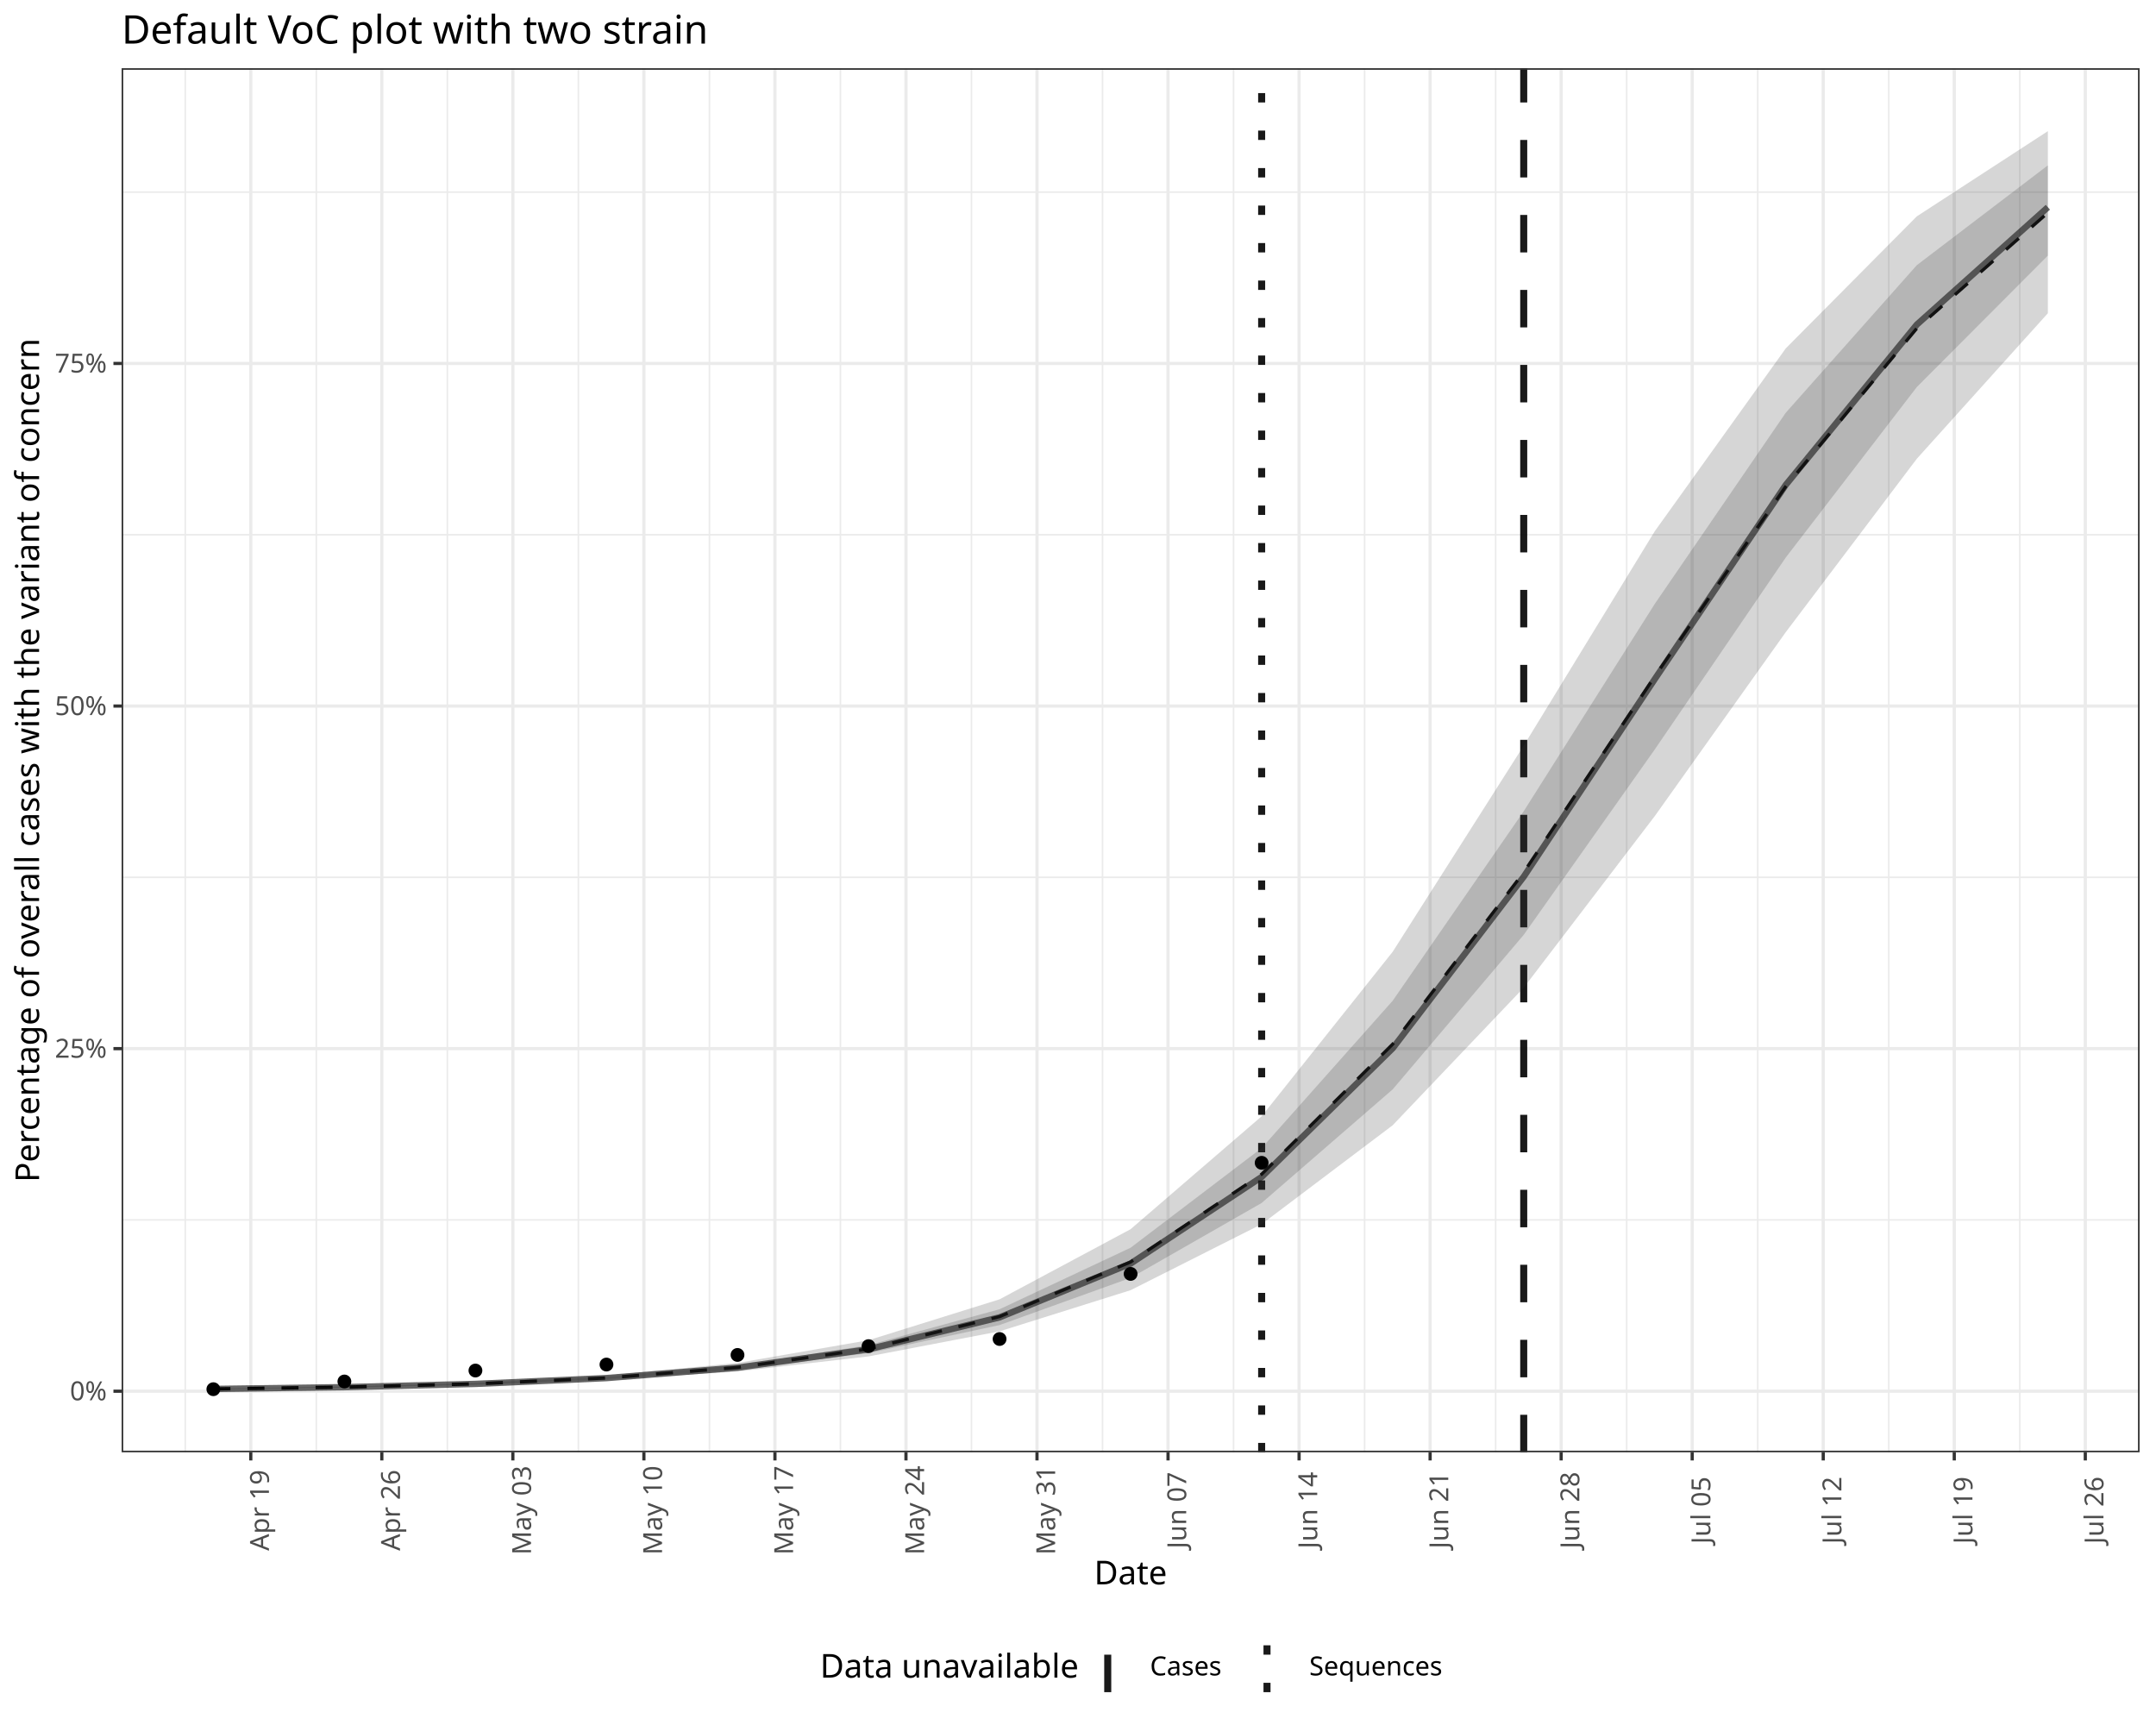
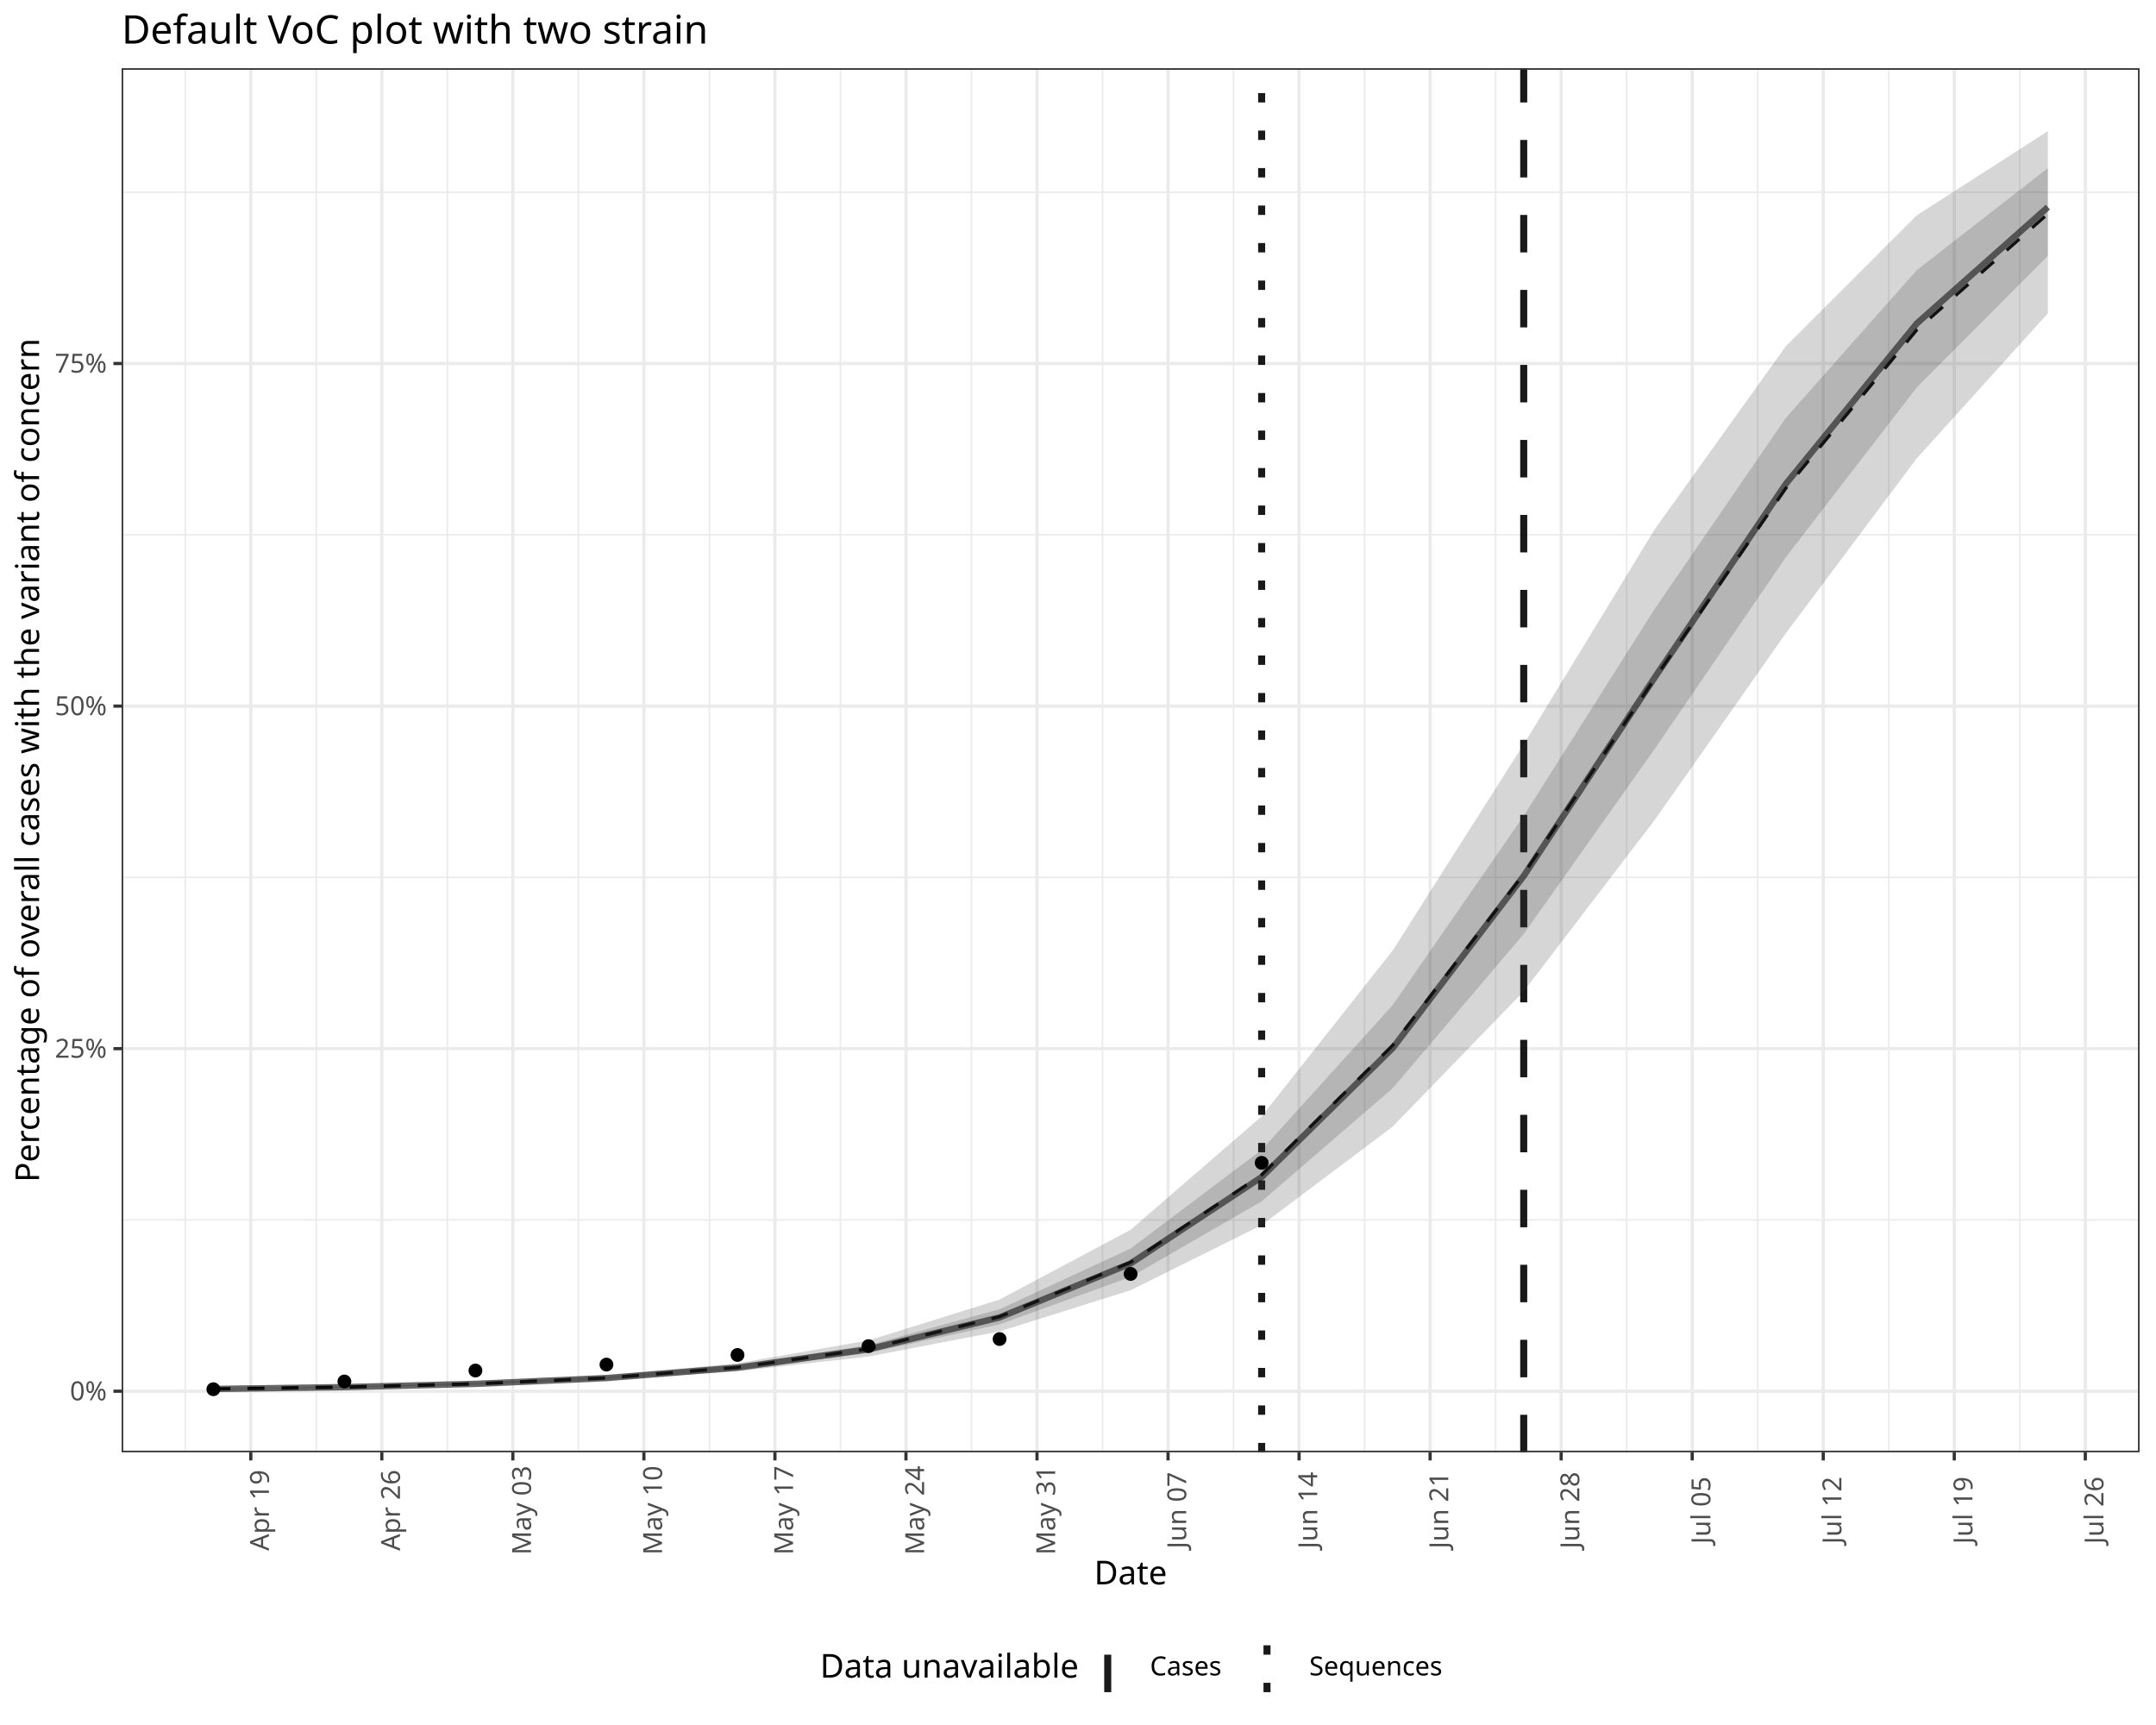
<svg xmlns="http://www.w3.org/2000/svg" class="svglite" data-engine-version="2.0" width="720.00pt" height="576.00pt" viewBox="0 0 720.00 576.00">
  <defs>
    <style type="text/css">
    .svglite line, .svglite polyline, .svglite polygon, .svglite path, .svglite rect, .svglite circle {
      fill: none;
      stroke: #000000;
      stroke-linecap: round;
      stroke-linejoin: round;
      stroke-miterlimit: 10.00;
    }
  </style>
  </defs>
  <rect width="100%" height="100%" style="stroke: none; fill: #FFFFFF;" />
  <defs>
    <clipPath id="cpMC4wMHw3MjAuMDB8MC4wMHw1NzYuMDA=">
      <rect x="0.00" y="0.00" width="720.00" height="576.00" />
    </clipPath>
  </defs>
  <g clip-path="url(#cpMC4wMHw3MjAuMDB8MC4wMHw1NzYuMDA=)">
    <rect x="0.00" y="0.00" width="720.00" height="576.00" style="stroke-width: 1.07; stroke: #FFFFFF; fill: #FFFFFF;" />
  </g>
  <defs>
    <clipPath id="cpNDAuNjJ8NzE0LjUyfDIyLjc4fDQ4NC45Mw==">
      <rect x="40.62" y="22.78" width="673.90" height="462.15" />
    </clipPath>
  </defs>
  <g clip-path="url(#cpNDAuNjJ8NzE0LjUyfDIyLjc4fDQ4NC45Mw==)">
    <rect x="40.62" y="22.78" width="673.90" height="462.15" style="stroke-width: 1.07; stroke: none; fill: #FFFFFF;" />
-     <polyline points="40.62,407.34 714.52,407.34 " style="stroke-width: 0.53; stroke: #EBEBEB; stroke-linecap: butt;" />
-     <polyline points="40.62,292.95 714.52,292.95 " style="stroke-width: 0.53; stroke: #EBEBEB; stroke-linecap: butt;" />
-     <polyline points="40.62,178.56 714.52,178.56 " style="stroke-width: 0.53; stroke: #EBEBEB; stroke-linecap: butt;" />
-     <polyline points="40.62,64.16 714.52,64.16 " style="stroke-width: 0.53; stroke: #EBEBEB; stroke-linecap: butt;" />
+     <polyline points="40.62,407.35 714.52,407.35 " style="stroke-width: 0.53; stroke: #EBEBEB; stroke-linecap: butt;" />
+     <polyline points="40.62,292.96 714.52,292.96 " style="stroke-width: 0.53; stroke: #EBEBEB; stroke-linecap: butt;" />
+     <polyline points="40.62,178.57 714.52,178.57 " style="stroke-width: 0.53; stroke: #EBEBEB; stroke-linecap: butt;" />
+     <polyline points="40.62,64.18 714.52,64.18 " style="stroke-width: 0.53; stroke: #EBEBEB; stroke-linecap: butt;" />
    <polyline points="61.87,484.93 61.87,22.78 " style="stroke-width: 0.53; stroke: #EBEBEB; stroke-linecap: butt;" />
    <polyline points="105.63,484.93 105.63,22.78 " style="stroke-width: 0.53; stroke: #EBEBEB; stroke-linecap: butt;" />
    <polyline points="149.39,484.93 149.39,22.78 " style="stroke-width: 0.53; stroke: #EBEBEB; stroke-linecap: butt;" />
    <polyline points="193.15,484.93 193.15,22.78 " style="stroke-width: 0.53; stroke: #EBEBEB; stroke-linecap: butt;" />
    <polyline points="236.91,484.93 236.91,22.78 " style="stroke-width: 0.53; stroke: #EBEBEB; stroke-linecap: butt;" />
    <polyline points="280.67,484.93 280.67,22.78 " style="stroke-width: 0.53; stroke: #EBEBEB; stroke-linecap: butt;" />
    <polyline points="324.43,484.93 324.43,22.78 " style="stroke-width: 0.53; stroke: #EBEBEB; stroke-linecap: butt;" />
    <polyline points="368.19,484.93 368.19,22.78 " style="stroke-width: 0.53; stroke: #EBEBEB; stroke-linecap: butt;" />
    <polyline points="411.95,484.93 411.95,22.78 " style="stroke-width: 0.53; stroke: #EBEBEB; stroke-linecap: butt;" />
    <polyline points="455.71,484.93 455.71,22.78 " style="stroke-width: 0.53; stroke: #EBEBEB; stroke-linecap: butt;" />
    <polyline points="499.47,484.93 499.47,22.78 " style="stroke-width: 0.53; stroke: #EBEBEB; stroke-linecap: butt;" />
    <polyline points="543.23,484.93 543.23,22.78 " style="stroke-width: 0.53; stroke: #EBEBEB; stroke-linecap: butt;" />
    <polyline points="586.99,484.93 586.99,22.78 " style="stroke-width: 0.53; stroke: #EBEBEB; stroke-linecap: butt;" />
    <polyline points="630.75,484.93 630.75,22.78 " style="stroke-width: 0.53; stroke: #EBEBEB; stroke-linecap: butt;" />
    <polyline points="674.51,484.93 674.51,22.78 " style="stroke-width: 0.53; stroke: #EBEBEB; stroke-linecap: butt;" />
-     <polyline points="40.62,464.54 714.52,464.54 " style="stroke-width: 1.07; stroke: #EBEBEB; stroke-linecap: butt;" />
-     <polyline points="40.62,350.15 714.52,350.15 " style="stroke-width: 1.07; stroke: #EBEBEB; stroke-linecap: butt;" />
-     <polyline points="40.62,235.75 714.52,235.75 " style="stroke-width: 1.07; stroke: #EBEBEB; stroke-linecap: butt;" />
-     <polyline points="40.62,121.36 714.52,121.36 " style="stroke-width: 1.07; stroke: #EBEBEB; stroke-linecap: butt;" />
+     <polyline points="40.62,464.55 714.52,464.55 " style="stroke-width: 1.07; stroke: #EBEBEB; stroke-linecap: butt;" />
+     <polyline points="40.62,350.16 714.52,350.16 " style="stroke-width: 1.07; stroke: #EBEBEB; stroke-linecap: butt;" />
+     <polyline points="40.62,235.77 714.52,235.77 " style="stroke-width: 1.07; stroke: #EBEBEB; stroke-linecap: butt;" />
+     <polyline points="40.62,121.38 714.52,121.38 " style="stroke-width: 1.07; stroke: #EBEBEB; stroke-linecap: butt;" />
    <polyline points="83.75,484.93 83.75,22.78 " style="stroke-width: 1.07; stroke: #EBEBEB; stroke-linecap: butt;" />
    <polyline points="127.51,484.93 127.51,22.78 " style="stroke-width: 1.07; stroke: #EBEBEB; stroke-linecap: butt;" />
    <polyline points="171.27,484.93 171.27,22.78 " style="stroke-width: 1.07; stroke: #EBEBEB; stroke-linecap: butt;" />
    <polyline points="215.03,484.93 215.03,22.78 " style="stroke-width: 1.07; stroke: #EBEBEB; stroke-linecap: butt;" />
    <polyline points="258.79,484.93 258.79,22.78 " style="stroke-width: 1.07; stroke: #EBEBEB; stroke-linecap: butt;" />
    <polyline points="302.55,484.93 302.55,22.78 " style="stroke-width: 1.07; stroke: #EBEBEB; stroke-linecap: butt;" />
    <polyline points="346.31,484.93 346.31,22.78 " style="stroke-width: 1.07; stroke: #EBEBEB; stroke-linecap: butt;" />
    <polyline points="390.07,484.93 390.07,22.78 " style="stroke-width: 1.07; stroke: #EBEBEB; stroke-linecap: butt;" />
    <polyline points="433.83,484.93 433.83,22.78 " style="stroke-width: 1.07; stroke: #EBEBEB; stroke-linecap: butt;" />
    <polyline points="477.59,484.93 477.59,22.78 " style="stroke-width: 1.07; stroke: #EBEBEB; stroke-linecap: butt;" />
    <polyline points="521.35,484.93 521.35,22.78 " style="stroke-width: 1.07; stroke: #EBEBEB; stroke-linecap: butt;" />
    <polyline points="565.11,484.93 565.11,22.78 " style="stroke-width: 1.07; stroke: #EBEBEB; stroke-linecap: butt;" />
    <polyline points="608.87,484.93 608.87,22.78 " style="stroke-width: 1.07; stroke: #EBEBEB; stroke-linecap: butt;" />
    <polyline points="652.63,484.93 652.63,22.78 " style="stroke-width: 1.07; stroke: #EBEBEB; stroke-linecap: butt;" />
    <polyline points="696.39,484.93 696.39,22.78 " style="stroke-width: 1.07; stroke: #EBEBEB; stroke-linecap: butt;" />
    <line x1="508.85" y1="484.93" x2="508.85" y2="22.78" style="stroke-width: 2.35; stroke: #000000; stroke-opacity: 0.90; stroke-dasharray: 12.52,12.52; stroke-linecap: butt;" />
    <line x1="421.33" y1="484.93" x2="421.33" y2="22.78" style="stroke-width: 2.35; stroke: #000000; stroke-opacity: 0.90; stroke-dasharray: 3.13,9.39; stroke-linecap: butt;" />
-     <polyline points="71.25,463.79 115.01,463.19 158.77,462.10 202.53,460.16 246.29,456.68 290.05,450.53 333.81,439.88 377.57,421.92 421.33,393.01 465.09,350.04 508.85,292.75 552.61,226.77 596.37,161.90 640.13,108.38 683.89,69.20 " style="stroke-width: 2.13; stroke: #000000; stroke-opacity: 0.60; stroke-linecap: butt;" />
-     <polyline points="71.25,463.78 115.01,463.17 158.77,462.08 202.53,460.12 246.29,456.62 290.05,450.42 333.81,439.63 377.57,421.39 421.33,392.09 465.09,348.66 508.85,291.30 552.61,225.89 596.37,162.42 640.13,109.63 683.89,71.02 " style="stroke-width: 1.07; stroke-dasharray: 5.69,5.69; stroke-linecap: butt;" />
-     <polygon points="71.25,463.61 115.01,462.90 158.77,461.63 202.53,459.32 246.29,455.11 290.05,447.51 333.81,433.86 377.57,410.44 421.33,372.74 465.09,317.81 508.85,248.98 552.61,177.39 596.37,116.32 640.13,72.24 683.89,43.79 683.89,104.59 640.13,153.18 596.37,211.07 552.61,272.51 508.85,329.80 465.09,375.74 421.33,408.76 377.57,430.81 333.81,444.55 290.05,452.92 246.29,457.94 202.53,460.81 158.77,462.47 115.01,463.40 71.25,463.93 " style="stroke-width: 0.00; stroke: none; fill: #333333; fill-opacity: 0.20;" />
-     <polyline points="71.25,463.61 115.01,462.90 158.77,461.63 202.53,459.32 246.29,455.11 290.05,447.51 333.81,433.86 377.57,410.44 421.33,372.74 465.09,317.81 508.85,248.98 552.61,177.39 596.37,116.32 640.13,72.24 683.89,43.79 " style="stroke-width: 0.43; stroke: none;" />
-     <polyline points="683.89,104.59 640.13,153.18 596.37,211.07 552.61,272.51 508.85,329.80 465.09,375.74 421.33,408.76 377.57,430.81 333.81,444.55 290.05,452.92 246.29,457.94 202.53,460.81 158.77,462.47 115.01,463.40 71.25,463.93 " style="stroke-width: 0.43; stroke: none;" />
-     <polygon points="71.25,463.71 115.01,463.06 158.77,461.88 202.53,459.78 246.29,455.95 290.05,449.16 333.81,437.17 377.57,416.63 421.33,383.36 465.09,334.16 508.85,270.88 552.61,201.65 596.37,137.81 640.13,88.54 683.89,55.21 683.89,85.35 640.13,129.24 596.37,186.15 552.61,250.26 508.85,312.15 465.09,363.76 421.33,401.69 377.57,426.70 333.81,442.45 290.05,451.83 246.29,457.32 202.53,460.48 158.77,462.29 115.01,463.30 71.25,463.86 " style="stroke-width: 0.00; stroke: none; fill: #333333; fill-opacity: 0.20;" />
-     <polyline points="71.25,463.71 115.01,463.06 158.77,461.88 202.53,459.78 246.29,455.95 290.05,449.16 333.81,437.17 377.57,416.63 421.33,383.36 465.09,334.16 508.85,270.88 552.61,201.65 596.37,137.81 640.13,88.54 683.89,55.21 " style="stroke-width: 1.07; stroke: none;" />
-     <polyline points="683.89,85.35 640.13,129.24 596.37,186.15 552.61,250.26 508.85,312.15 465.09,363.76 421.33,401.69 377.57,426.70 333.81,442.45 290.05,451.83 246.29,457.32 202.53,460.48 158.77,462.29 115.01,463.30 71.25,463.86 " style="stroke-width: 1.07; stroke: none;" />
-     <circle cx="71.25" cy="463.87" r="1.95" style="stroke-width: 0.71; fill: #000000;" />
+     <polyline points="71.25,463.79 115.01,463.18 158.77,462.09 202.53,460.15 246.29,456.66 290.05,450.54 333.81,439.90 377.57,421.88 421.33,393.03 465.09,349.98 508.85,292.50 552.61,226.20 596.37,161.60 640.13,108.00 683.89,69.16 " style="stroke-width: 2.13; stroke: #000000; stroke-opacity: 0.60; stroke-linecap: butt;" />
+     <polyline points="71.25,463.78 115.01,463.17 158.77,462.08 202.53,460.12 246.29,456.61 290.05,450.42 333.81,439.66 377.57,421.49 421.33,392.30 465.09,349.04 508.85,291.85 552.61,226.53 596.37,163.04 640.13,110.14 683.89,71.39 " style="stroke-width: 1.07; stroke-dasharray: 5.69,5.69; stroke-linecap: butt;" />
+     <polygon points="71.25,463.62 115.01,462.91 158.77,461.64 202.53,459.38 246.29,455.20 290.05,447.59 333.81,433.93 377.57,410.64 421.33,372.77 465.09,317.37 508.85,248.53 552.61,176.71 596.37,115.63 640.13,71.89 683.89,43.79 683.89,104.63 640.13,153.01 596.37,211.47 552.61,273.77 508.85,331.02 465.09,376.19 421.33,409.08 377.57,430.83 333.81,444.57 290.05,452.95 246.29,457.90 202.53,460.80 158.77,462.46 115.01,463.40 71.25,463.93 " style="stroke-width: 0.00; stroke: none; fill: #333333; fill-opacity: 0.20;" />
+     <polyline points="71.25,463.62 115.01,462.91 158.77,461.64 202.53,459.38 246.29,455.20 290.05,447.59 333.81,433.93 377.57,410.64 421.33,372.77 465.09,317.37 508.85,248.53 552.61,176.71 596.37,115.63 640.13,71.89 683.89,43.79 " style="stroke-width: 0.43; stroke: none;" />
+     <polyline points="683.89,104.63 640.13,153.01 596.37,211.47 552.61,273.77 508.85,331.02 465.09,376.19 421.33,409.08 377.57,430.83 333.81,444.57 290.05,452.95 246.29,457.90 202.53,460.80 158.77,462.46 115.01,463.40 71.25,463.93 " style="stroke-width: 0.43; stroke: none;" />
+     <polygon points="71.25,463.71 115.01,463.05 158.77,461.87 202.53,459.75 246.29,455.94 290.05,449.16 333.81,437.16 377.57,416.90 421.33,383.95 465.09,335.61 508.85,272.43 552.61,203.28 596.37,139.56 640.13,90.19 683.89,56.13 683.89,85.41 640.13,129.35 596.37,186.08 552.61,250.04 508.85,311.86 465.09,363.37 421.33,401.15 377.57,426.40 333.81,442.22 290.05,451.76 246.29,457.29 202.53,460.49 158.77,462.28 115.01,463.30 71.25,463.86 " style="stroke-width: 0.00; stroke: none; fill: #333333; fill-opacity: 0.20;" />
+     <polyline points="71.25,463.71 115.01,463.05 158.77,461.87 202.53,459.75 246.29,455.94 290.05,449.16 333.81,437.16 377.57,416.90 421.33,383.95 465.09,335.61 508.85,272.43 552.61,203.28 596.37,139.56 640.13,90.19 683.89,56.13 " style="stroke-width: 1.07; stroke: none;" />
+     <polyline points="683.89,85.41 640.13,129.35 596.37,186.08 552.61,250.04 508.85,311.86 465.09,363.37 421.33,401.15 377.57,426.40 333.81,442.22 290.05,451.76 246.29,457.29 202.53,460.49 158.77,462.28 115.01,463.30 71.25,463.86 " style="stroke-width: 1.07; stroke: none;" />
+     <circle cx="71.25" cy="463.88" r="1.95" style="stroke-width: 0.71; fill: #000000;" />
    <circle cx="115.01" cy="461.30" r="1.95" style="stroke-width: 0.71; fill: #000000;" />
    <circle cx="158.77" cy="457.64" r="1.95" style="stroke-width: 0.71; fill: #000000;" />
-     <circle cx="202.53" cy="455.64" r="1.95" style="stroke-width: 0.71; fill: #000000;" />
-     <circle cx="246.29" cy="452.43" r="1.95" style="stroke-width: 0.71; fill: #000000;" />
+     <circle cx="202.53" cy="455.65" r="1.95" style="stroke-width: 0.71; fill: #000000;" />
+     <circle cx="246.29" cy="452.44" r="1.95" style="stroke-width: 0.71; fill: #000000;" />
    <circle cx="290.05" cy="449.49" r="1.95" style="stroke-width: 0.71; fill: #000000;" />
-     <circle cx="333.81" cy="447.11" r="1.95" style="stroke-width: 0.71; fill: #000000;" />
-     <circle cx="377.57" cy="425.37" r="1.95" style="stroke-width: 0.71; fill: #000000;" />
-     <circle cx="421.33" cy="388.28" r="1.95" style="stroke-width: 0.71; fill: #000000;" />
+     <circle cx="333.81" cy="447.12" r="1.95" style="stroke-width: 0.71; fill: #000000;" />
+     <circle cx="377.57" cy="425.38" r="1.95" style="stroke-width: 0.71; fill: #000000;" />
+     <circle cx="421.33" cy="388.29" r="1.95" style="stroke-width: 0.71; fill: #000000;" />
    <rect x="40.62" y="22.78" width="673.90" height="462.15" style="stroke-width: 1.07; stroke: #333333;" />
  </g>
  <g clip-path="url(#cpMC4wMHw3MjAuMDB8MC4wMHw1NzYuMDA=)">
-     <text x="35.69" y="467.57" text-anchor="end" style="font-size: 8.80px; fill: #4D4D4D; font-family: sans;" textLength="12.72px" lengthAdjust="spacingAndGlyphs">0%</text>
-     <text x="35.69" y="353.18" text-anchor="end" style="font-size: 8.80px; fill: #4D4D4D; font-family: sans;" textLength="17.61px" lengthAdjust="spacingAndGlyphs">25%</text>
-     <text x="35.69" y="238.78" text-anchor="end" style="font-size: 8.80px; fill: #4D4D4D; font-family: sans;" textLength="17.61px" lengthAdjust="spacingAndGlyphs">50%</text>
-     <text x="35.69" y="124.39" text-anchor="end" style="font-size: 8.80px; fill: #4D4D4D; font-family: sans;" textLength="17.61px" lengthAdjust="spacingAndGlyphs">75%</text>
-     <polyline points="37.88,464.54 40.62,464.54 " style="stroke-width: 1.07; stroke: #333333; stroke-linecap: butt;" />
-     <polyline points="37.88,350.15 40.62,350.15 " style="stroke-width: 1.07; stroke: #333333; stroke-linecap: butt;" />
-     <polyline points="37.88,235.75 40.62,235.75 " style="stroke-width: 1.07; stroke: #333333; stroke-linecap: butt;" />
-     <polyline points="37.88,121.36 40.62,121.36 " style="stroke-width: 1.07; stroke: #333333; stroke-linecap: butt;" />
+     <text x="35.69" y="467.58" text-anchor="end" style="font-size: 8.80px; fill: #4D4D4D; font-family: sans;" textLength="12.72px" lengthAdjust="spacingAndGlyphs">0%</text>
+     <text x="35.69" y="353.19" text-anchor="end" style="font-size: 8.80px; fill: #4D4D4D; font-family: sans;" textLength="17.61px" lengthAdjust="spacingAndGlyphs">25%</text>
+     <text x="35.69" y="238.80" text-anchor="end" style="font-size: 8.80px; fill: #4D4D4D; font-family: sans;" textLength="17.61px" lengthAdjust="spacingAndGlyphs">50%</text>
+     <text x="35.69" y="124.41" text-anchor="end" style="font-size: 8.80px; fill: #4D4D4D; font-family: sans;" textLength="17.61px" lengthAdjust="spacingAndGlyphs">75%</text>
+     <polyline points="37.88,464.55 40.62,464.55 " style="stroke-width: 1.07; stroke: #333333; stroke-linecap: butt;" />
+     <polyline points="37.88,350.16 40.62,350.16 " style="stroke-width: 1.07; stroke: #333333; stroke-linecap: butt;" />
+     <polyline points="37.88,235.77 40.62,235.77 " style="stroke-width: 1.07; stroke: #333333; stroke-linecap: butt;" />
+     <polyline points="37.88,121.38 40.62,121.38 " style="stroke-width: 1.07; stroke: #333333; stroke-linecap: butt;" />
    <polyline points="83.75,487.67 83.75,484.93 " style="stroke-width: 1.07; stroke: #333333; stroke-linecap: butt;" />
    <polyline points="127.51,487.67 127.51,484.93 " style="stroke-width: 1.07; stroke: #333333; stroke-linecap: butt;" />
    <polyline points="171.27,487.67 171.27,484.93 " style="stroke-width: 1.07; stroke: #333333; stroke-linecap: butt;" />
    <polyline points="215.03,487.67 215.03,484.93 " style="stroke-width: 1.07; stroke: #333333; stroke-linecap: butt;" />
    <polyline points="258.79,487.67 258.79,484.93 " style="stroke-width: 1.07; stroke: #333333; stroke-linecap: butt;" />
    <polyline points="302.55,487.67 302.55,484.93 " style="stroke-width: 1.07; stroke: #333333; stroke-linecap: butt;" />
    <polyline points="346.31,487.67 346.31,484.93 " style="stroke-width: 1.07; stroke: #333333; stroke-linecap: butt;" />
    <polyline points="390.07,487.67 390.07,484.93 " style="stroke-width: 1.07; stroke: #333333; stroke-linecap: butt;" />
    <polyline points="433.83,487.67 433.83,484.93 " style="stroke-width: 1.07; stroke: #333333; stroke-linecap: butt;" />
    <polyline points="477.59,487.67 477.59,484.93 " style="stroke-width: 1.07; stroke: #333333; stroke-linecap: butt;" />
    <polyline points="521.35,487.67 521.35,484.93 " style="stroke-width: 1.07; stroke: #333333; stroke-linecap: butt;" />
    <polyline points="565.11,487.67 565.11,484.93 " style="stroke-width: 1.07; stroke: #333333; stroke-linecap: butt;" />
    <polyline points="608.87,487.67 608.87,484.93 " style="stroke-width: 1.07; stroke: #333333; stroke-linecap: butt;" />
    <polyline points="652.63,487.67 652.63,484.93 " style="stroke-width: 1.07; stroke: #333333; stroke-linecap: butt;" />
    <polyline points="696.39,487.67 696.39,484.93 " style="stroke-width: 1.07; stroke: #333333; stroke-linecap: butt;" />
    <text transform="translate(89.81,504.30) rotate(-90)" text-anchor="middle" style="font-size: 8.80px; fill: #4D4D4D; font-family: sans;" textLength="25.93px" lengthAdjust="spacingAndGlyphs">Apr 19</text>
    <text transform="translate(133.57,504.30) rotate(-90)" text-anchor="middle" style="font-size: 8.80px; fill: #4D4D4D; font-family: sans;" textLength="25.93px" lengthAdjust="spacingAndGlyphs">Apr 26</text>
    <text transform="translate(177.33,504.30) rotate(-90)" text-anchor="middle" style="font-size: 8.80px; fill: #4D4D4D; font-family: sans;" textLength="28.87px" lengthAdjust="spacingAndGlyphs">May 03</text>
    <text transform="translate(221.09,504.30) rotate(-90)" text-anchor="middle" style="font-size: 8.80px; fill: #4D4D4D; font-family: sans;" textLength="28.87px" lengthAdjust="spacingAndGlyphs">May 10</text>
    <text transform="translate(264.85,504.30) rotate(-90)" text-anchor="middle" style="font-size: 8.80px; fill: #4D4D4D; font-family: sans;" textLength="28.87px" lengthAdjust="spacingAndGlyphs">May 17</text>
    <text transform="translate(308.61,504.30) rotate(-90)" text-anchor="middle" style="font-size: 8.80px; fill: #4D4D4D; font-family: sans;" textLength="28.87px" lengthAdjust="spacingAndGlyphs">May 24</text>
    <text transform="translate(352.37,504.30) rotate(-90)" text-anchor="middle" style="font-size: 8.80px; fill: #4D4D4D; font-family: sans;" textLength="28.87px" lengthAdjust="spacingAndGlyphs">May 31</text>
    <text transform="translate(396.13,504.30) rotate(-90)" text-anchor="middle" style="font-size: 8.80px; fill: #4D4D4D; font-family: sans;" textLength="26.43px" lengthAdjust="spacingAndGlyphs">Jun 07</text>
    <text transform="translate(439.89,504.30) rotate(-90)" text-anchor="middle" style="font-size: 8.80px; fill: #4D4D4D; font-family: sans;" textLength="26.43px" lengthAdjust="spacingAndGlyphs">Jun 14</text>
    <text transform="translate(483.65,504.30) rotate(-90)" text-anchor="middle" style="font-size: 8.80px; fill: #4D4D4D; font-family: sans;" textLength="26.43px" lengthAdjust="spacingAndGlyphs">Jun 21</text>
    <text transform="translate(527.41,504.30) rotate(-90)" text-anchor="middle" style="font-size: 8.80px; fill: #4D4D4D; font-family: sans;" textLength="26.43px" lengthAdjust="spacingAndGlyphs">Jun 28</text>
    <text transform="translate(571.17,504.30) rotate(-90)" text-anchor="middle" style="font-size: 8.80px; fill: #4D4D4D; font-family: sans;" textLength="23.49px" lengthAdjust="spacingAndGlyphs">Jul 05</text>
    <text transform="translate(614.93,504.30) rotate(-90)" text-anchor="middle" style="font-size: 8.80px; fill: #4D4D4D; font-family: sans;" textLength="23.49px" lengthAdjust="spacingAndGlyphs">Jul 12</text>
    <text transform="translate(658.69,504.30) rotate(-90)" text-anchor="middle" style="font-size: 8.80px; fill: #4D4D4D; font-family: sans;" textLength="23.49px" lengthAdjust="spacingAndGlyphs">Jul 19</text>
    <text transform="translate(702.45,504.30) rotate(-90)" text-anchor="middle" style="font-size: 8.80px; fill: #4D4D4D; font-family: sans;" textLength="23.49px" lengthAdjust="spacingAndGlyphs">Jul 26</text>
    <text x="377.57" y="529.04" text-anchor="middle" style="font-size: 11.00px; font-family: sans;" textLength="23.24px" lengthAdjust="spacingAndGlyphs">Date</text>
    <text transform="translate(13.05,253.86) rotate(-90)" text-anchor="middle" style="font-size: 11.00px; font-family: sans;" textLength="267.24px" lengthAdjust="spacingAndGlyphs">Percentage of overall cases with the variant of concern</text>
    <rect x="268.38" y="542.28" width="218.39" height="28.24" style="stroke-width: 1.07; stroke: none; fill: #FFFFFF;" />
    <text x="273.86" y="560.19" style="font-size: 11.00px; font-family: sans;" textLength="81.95px" lengthAdjust="spacingAndGlyphs">Data unavailable</text>
    <rect x="361.29" y="547.76" width="17.28" height="17.28" style="stroke-width: 1.07; stroke: none; fill: #FFFFFF;" />
    <line x1="369.93" y1="565.04" x2="369.93" y2="547.76" style="stroke-width: 2.35; stroke: #000000; stroke-opacity: 0.90; stroke-dasharray: 12.52,12.52; stroke-linecap: butt;" />
    <rect x="414.48" y="547.76" width="17.28" height="17.28" style="stroke-width: 1.07; stroke: none; fill: #FFFFFF;" />
    <line x1="423.12" y1="565.04" x2="423.12" y2="547.76" style="stroke-width: 2.35; stroke: #000000; stroke-opacity: 0.90; stroke-dasharray: 3.13,9.39; stroke-linecap: butt;" />
    <text x="384.05" y="559.43" style="font-size: 8.80px; font-family: sans;" textLength="24.95px" lengthAdjust="spacingAndGlyphs">Cases</text>
    <text x="437.24" y="559.43" style="font-size: 8.80px; font-family: sans;" textLength="44.05px" lengthAdjust="spacingAndGlyphs">Sequences</text>
    <text x="40.62" y="14.56" style="font-size: 13.20px; font-family: sans;" textLength="183.43px" lengthAdjust="spacingAndGlyphs">Default VoC plot with two strain</text>
  </g>
</svg>
